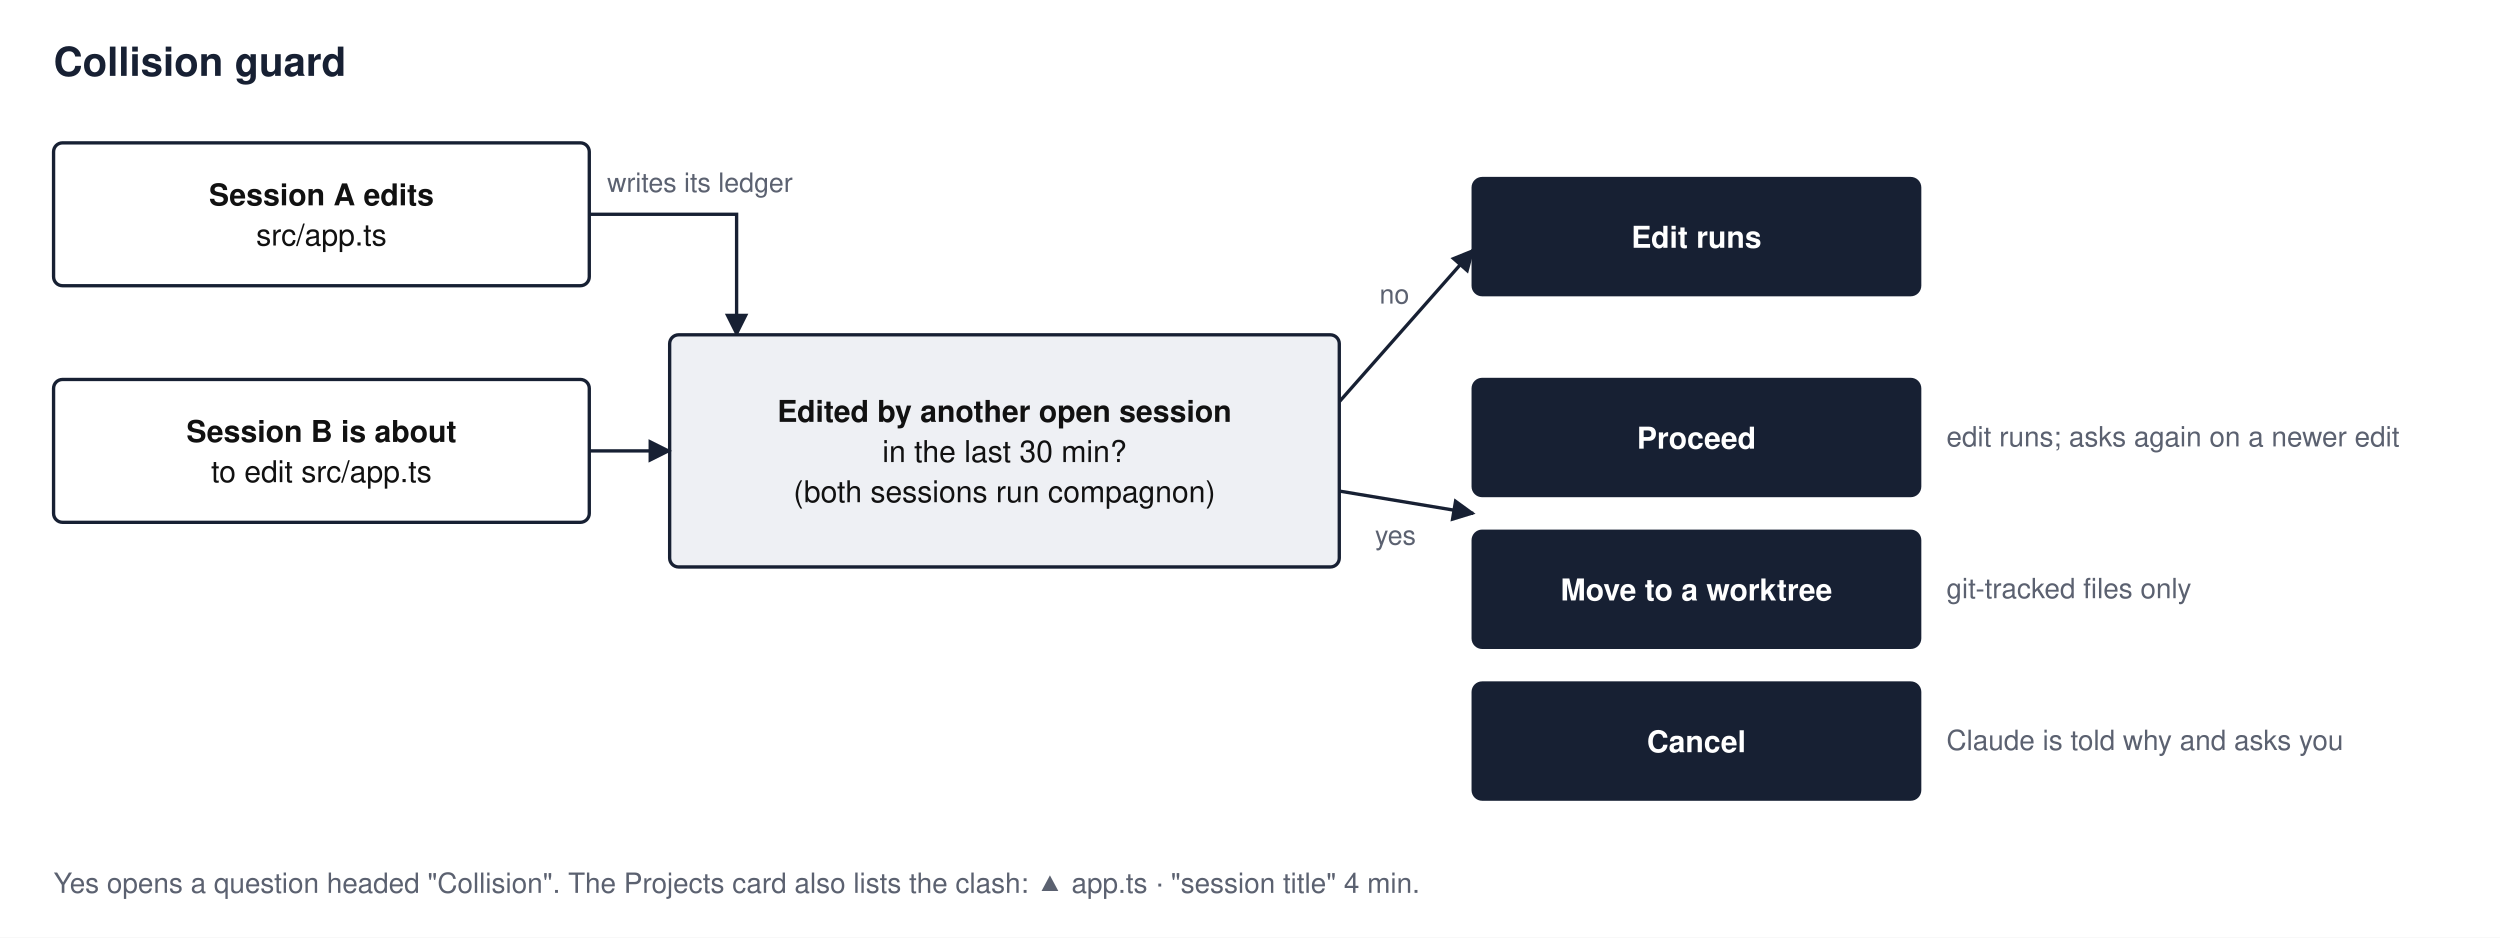
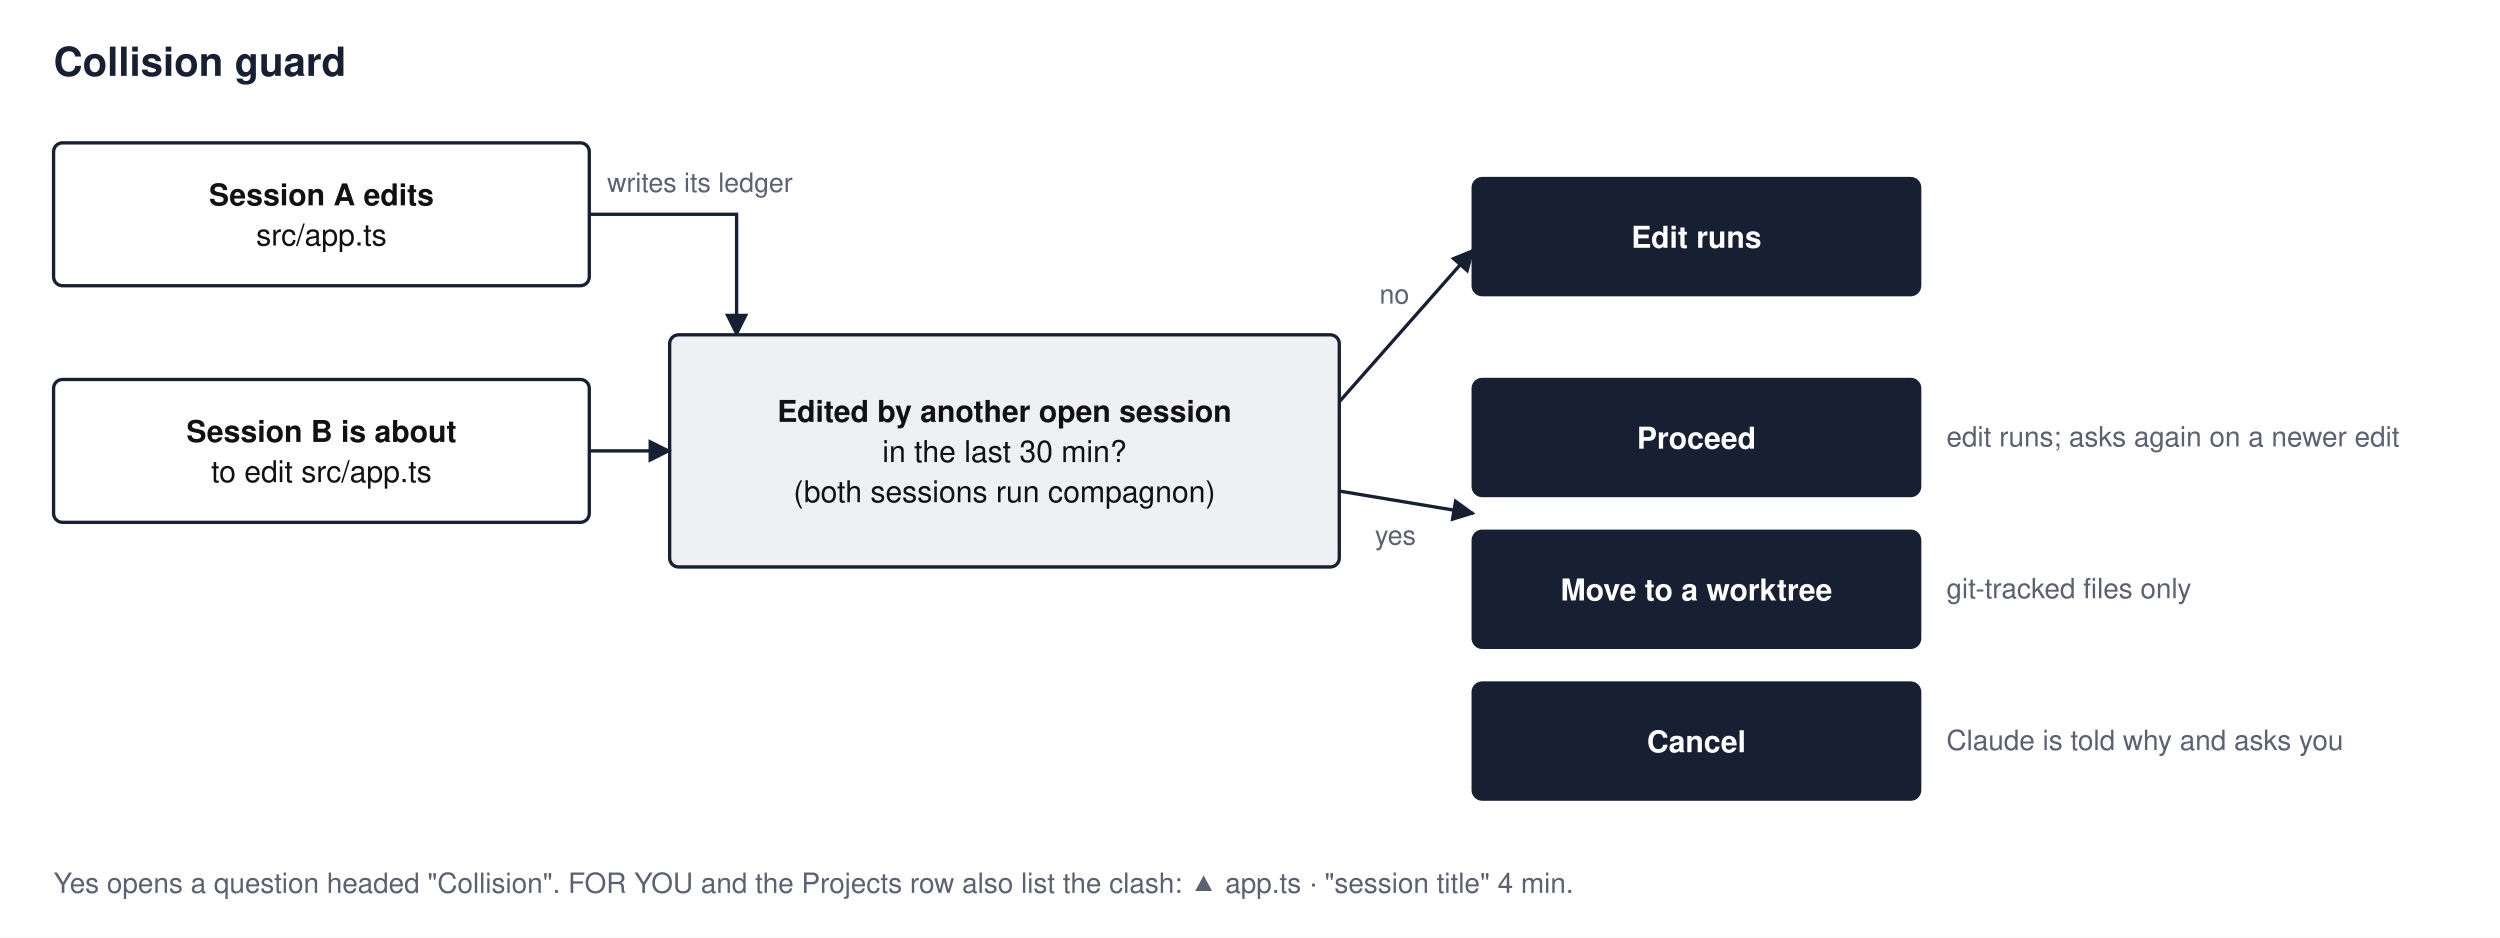
<svg xmlns="http://www.w3.org/2000/svg" width="1120" height="420" viewBox="0 0 1120 420" role="img" aria-label="Collision guard">
  <defs>
    <marker id="a" viewBox="0 0 10 10" refX="9" refY="5" markerWidth="7" markerHeight="7" orient="auto-start-reverse">
      <path d="M0,0 L10,5 L0,10 z" fill="#172033" />
    </marker>
  </defs>
  <rect width="1120" height="420" fill="#ffffff" />
  <text x="24" y="34" font-family="'Segoe UI', Helvetica, Arial, sans-serif" font-size="18" fill="#172033" font-weight="600" text-anchor="start">Collision guard</text>
  <rect x="24" y="64" width="240" height="64" rx="4" fill="#ffffff" stroke="#172033" stroke-width="1.5" />
  <text x="144.0" y="92.0" font-family="'Segoe UI', Helvetica, Arial, sans-serif" font-size="13.5" fill="#111111" font-weight="600" text-anchor="middle">Session A edits</text>
  <text x="144.0" y="110.0" font-family="'Segoe UI', Helvetica, Arial, sans-serif" font-size="13.5" fill="#111111" font-weight="normal" text-anchor="middle">src/app.ts</text>
  <rect x="24" y="170" width="240" height="64" rx="4" fill="#ffffff" stroke="#172033" stroke-width="1.5" />
  <text x="144.0" y="198.0" font-family="'Segoe UI', Helvetica, Arial, sans-serif" font-size="13.5" fill="#111111" font-weight="600" text-anchor="middle">Session B is about</text>
  <text x="144.0" y="216.0" font-family="'Segoe UI', Helvetica, Arial, sans-serif" font-size="13.5" fill="#111111" font-weight="normal" text-anchor="middle">to edit src/app.ts</text>
  <path d="M264,96 L330,96 L330,150" fill="none" stroke="#172033" stroke-width="1.5" marker-end="url(#a)" />
  <text x="272" y="86" font-family="'Segoe UI', Helvetica, Arial, sans-serif" font-size="12" fill="#5b6170" font-weight="normal" text-anchor="start">writes its ledger</text>
  <rect x="300" y="150" width="300" height="104" rx="4" fill="#eef0f4" stroke="#172033" stroke-width="1.5" />
  <text x="450.0" y="189.0" font-family="'Segoe UI', Helvetica, Arial, sans-serif" font-size="13.5" fill="#111111" font-weight="600" text-anchor="middle">Edited by another open session</text>
  <text x="450.0" y="207.0" font-family="'Segoe UI', Helvetica, Arial, sans-serif" font-size="13.5" fill="#111111" font-weight="normal" text-anchor="middle">in the last 30 min?</text>
  <text x="450.0" y="225.0" font-family="'Segoe UI', Helvetica, Arial, sans-serif" font-size="13.5" fill="#111111" font-weight="normal" text-anchor="middle">(both sessions run compagnon)</text>
  <path d="M264,202 L300,202" fill="none" stroke="#172033" stroke-width="1.5" marker-end="url(#a)" />
  <path d="M600,180 L660,112" fill="none" stroke="#172033" stroke-width="1.5" marker-end="url(#a)" />
  <text x="618" y="136" font-family="'Segoe UI', Helvetica, Arial, sans-serif" font-size="12" fill="#5b6170" font-weight="normal" text-anchor="start">no</text>
  <rect x="660" y="80" width="200" height="52" rx="4" fill="#172033" stroke="#172033" stroke-width="1.5" />
  <text x="760.0" y="111.0" font-family="'Segoe UI', Helvetica, Arial, sans-serif" font-size="13.5" fill="#ffffff" font-weight="600" text-anchor="middle">Edit runs</text>
  <path d="M600,220 L660,230" fill="none" stroke="#172033" stroke-width="1.5" marker-end="url(#a)" />
  <text x="616" y="244" font-family="'Segoe UI', Helvetica, Arial, sans-serif" font-size="12" fill="#5b6170" font-weight="normal" text-anchor="start">yes</text>
  <rect x="660" y="170" width="200" height="52" rx="4" fill="#172033" stroke="#172033" stroke-width="1.5" />
  <text x="760.0" y="201.0" font-family="'Segoe UI', Helvetica, Arial, sans-serif" font-size="13.5" fill="#ffffff" font-weight="600" text-anchor="middle">Proceed</text>
  <text x="872" y="200" font-family="'Segoe UI', Helvetica, Arial, sans-serif" font-size="12.5" fill="#5b6170" font-weight="normal" text-anchor="start">edit runs; asks again on a newer edit</text>
  <rect x="660" y="238" width="200" height="52" rx="4" fill="#172033" stroke="#172033" stroke-width="1.5" />
  <text x="760.0" y="269.0" font-family="'Segoe UI', Helvetica, Arial, sans-serif" font-size="13.5" fill="#ffffff" font-weight="600" text-anchor="middle">Move to a worktree</text>
  <text x="872" y="268" font-family="'Segoe UI', Helvetica, Arial, sans-serif" font-size="12.5" fill="#5b6170" font-weight="normal" text-anchor="start">git-tracked files only</text>
  <rect x="660" y="306" width="200" height="52" rx="4" fill="#172033" stroke="#172033" stroke-width="1.5" />
  <text x="760.0" y="337.0" font-family="'Segoe UI', Helvetica, Arial, sans-serif" font-size="13.5" fill="#ffffff" font-weight="600" text-anchor="middle">Cancel</text>
  <text x="872" y="336" font-family="'Segoe UI', Helvetica, Arial, sans-serif" font-size="12.5" fill="#5b6170" font-weight="normal" text-anchor="start">Claude is told why and asks you</text>
-   <text x="24" y="400" font-family="'Segoe UI', Helvetica, Arial, sans-serif" font-size="12.5" fill="#5b6170" font-weight="normal" text-anchor="start">Yes opens a question headed "Collision". The Projects card also lists the clash: ▲ app.ts · "session title" 4 min.</text>
+   <text x="24" y="400" font-family="'Segoe UI', Helvetica, Arial, sans-serif" font-size="12.5" fill="#5b6170" font-weight="normal" text-anchor="start">Yes opens a question headed "Collision". FOR YOU and the Projects row also list the clash: ▲ app.ts · "session title" 4 min.</text>
</svg>
